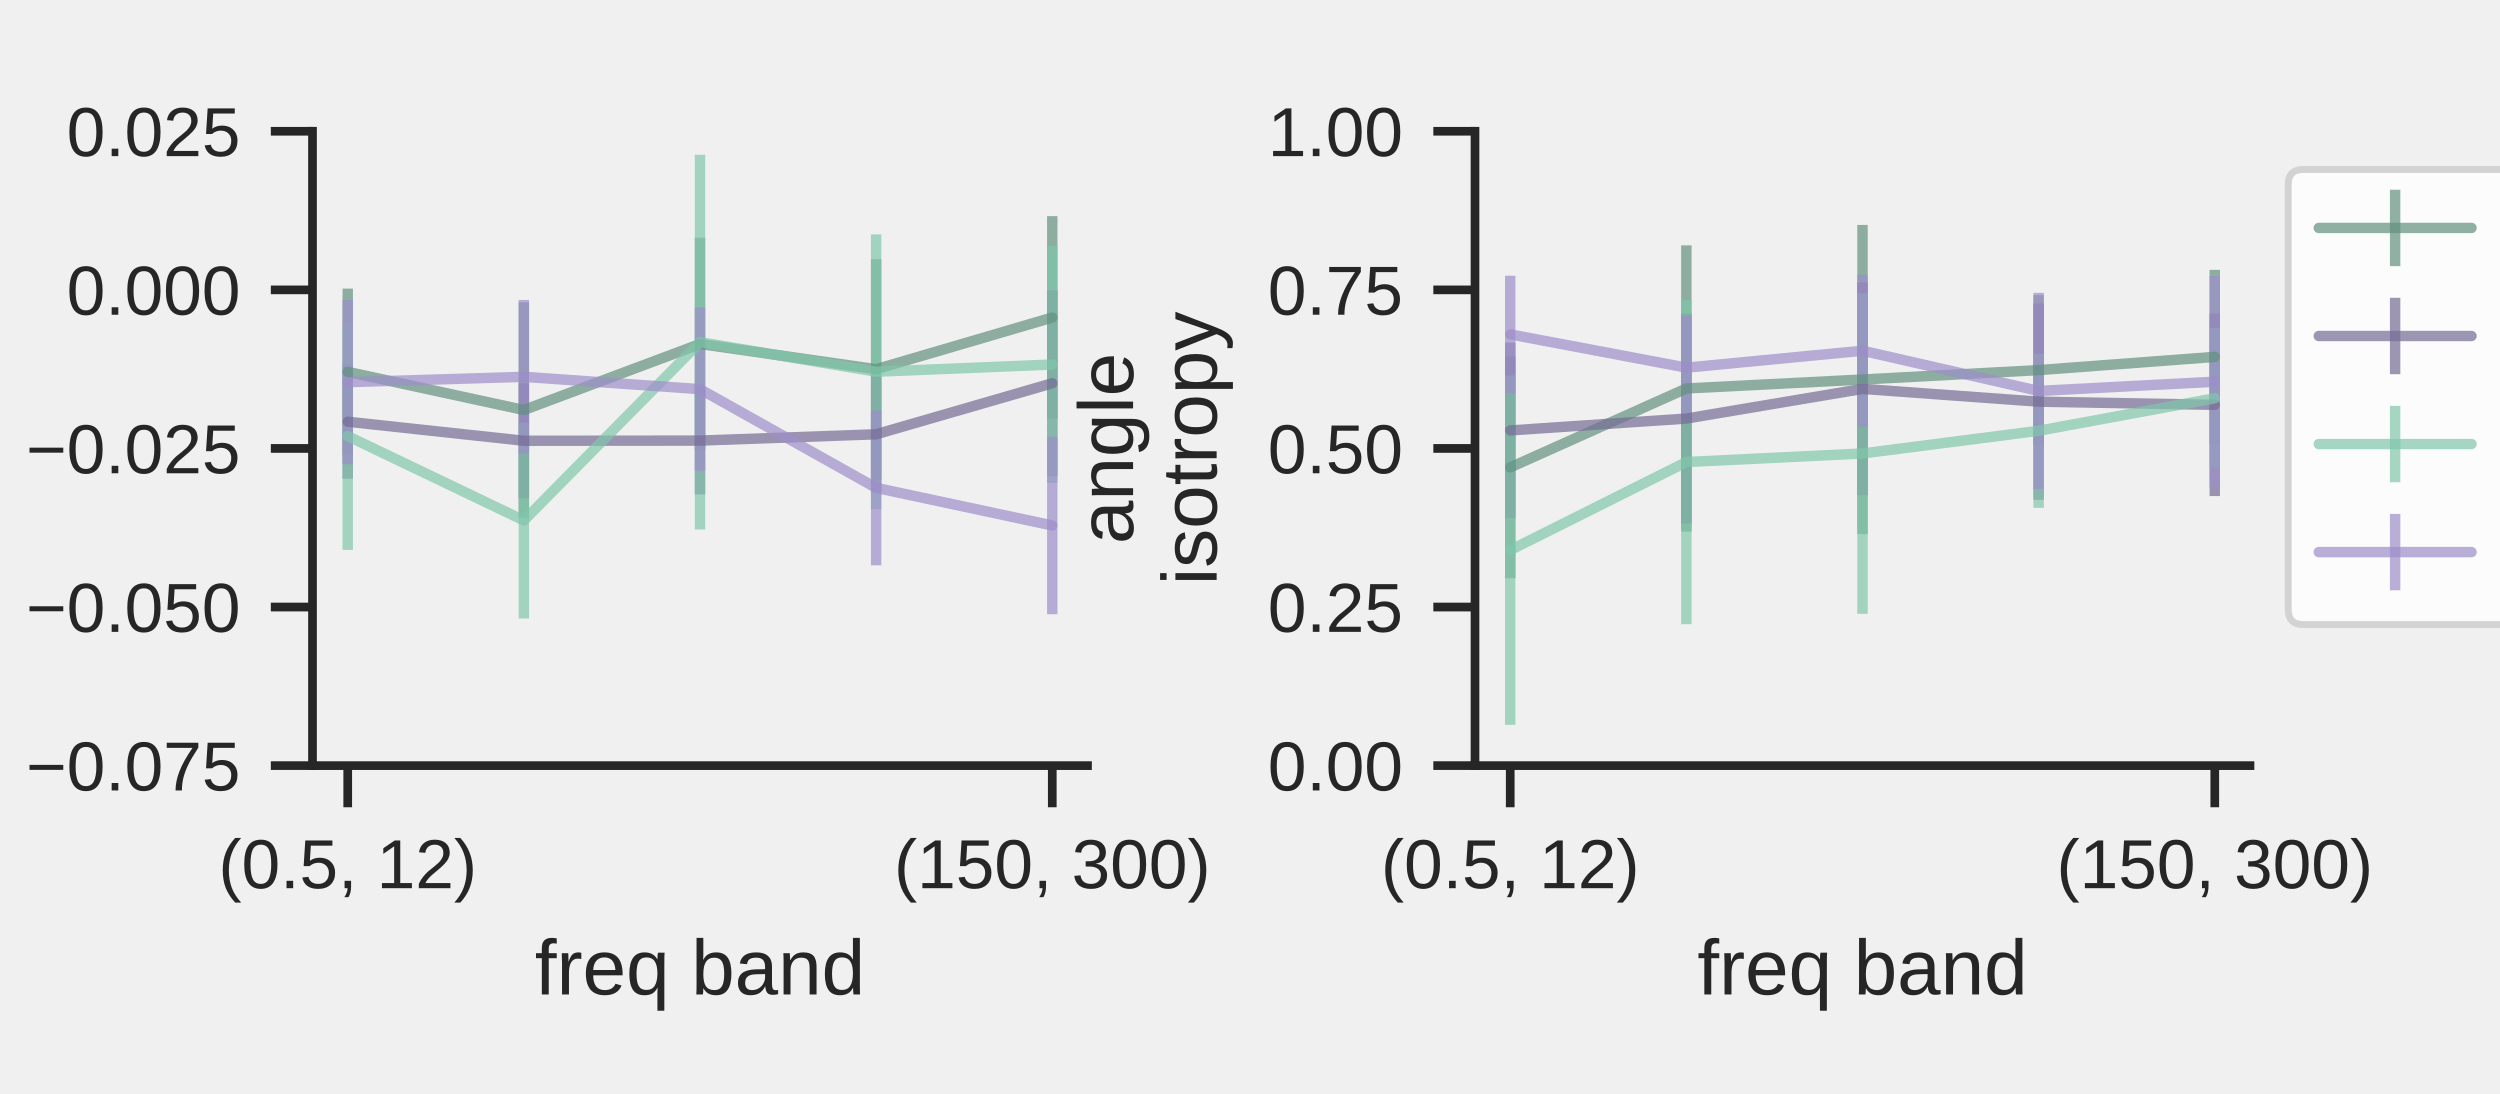
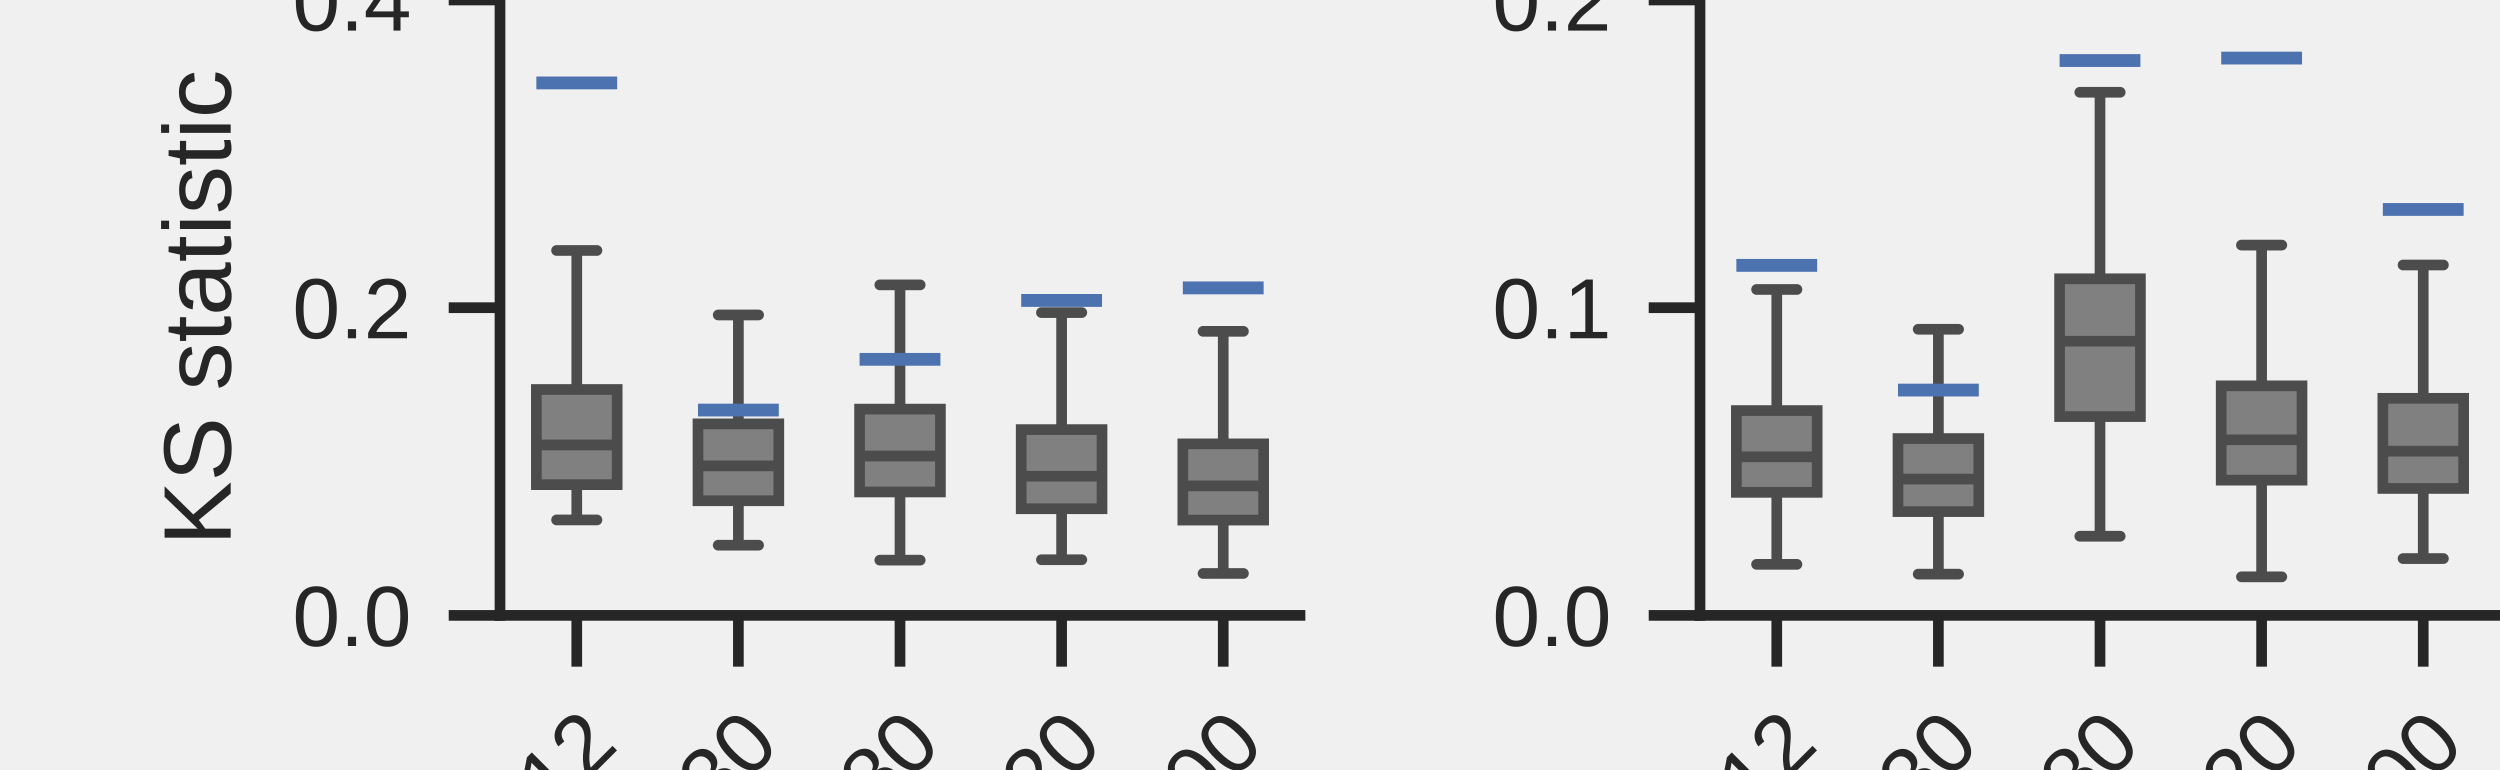
- <svg xmlns="http://www.w3.org/2000/svg" xmlns:xlink="http://www.w3.org/1999/xlink" width="288pt" height="126pt" viewBox="0 0 288 126" version="1.1">
+ <svg xmlns="http://www.w3.org/2000/svg" xmlns:xlink="http://www.w3.org/1999/xlink" width="234pt" height="72pt" viewBox="0 0 234 72" version="1.1">
  <defs>
    <style type="text/css">*{stroke-linejoin: round; stroke-linecap: butt}</style>
  </defs>
  <g id="figure_1">
    <g id="patch_1">
-       <path d="M 0 126  L 288 126  L 288 0  L 0 0  L 0 126  z " style="fill: none" />
+       <path d="M 0 72  L 234 72  L 234 0  L 0 0  L 0 72  z " style="fill: none" />
    </g>
    <g id="axes_1">
      <g id="patch_2">
-         <path d="M 36 88.2  L 125.28 88.2  L 125.28 15.12  L 36 15.12  L 36 88.2  z " style="fill: none" />
+         <path d="M 46.8 57.6  L 121.68 57.6  L 121.68 0  L 46.8 0  L 46.8 57.6  z " style="fill: none" />
      </g>
      <g id="matplotlib.axis_1">
        <g id="xtick_1">
          <g id="line2d_1">
            <defs>
-               <path id="m55b3907b7a" d="M 0 0  L 0 4.8  " style="stroke: #262626" />
+               <path id="m761226a8d1" d="M 0 0  L 0 4.8  " style="stroke: #262626" />
            </defs>
            <g>
-               <use xlink:href="#m55b3907b7a" x="40.058" y="88.2" style="fill: #262626; stroke: #262626" />
+               <use xlink:href="#m761226a8d1" x="53.985" y="57.6" style="fill: #262626; stroke: #262626" />
            </g>
          </g>
          <g id="text_1">
-             <text style="font-size: 8px; font-family: 'Arial'; text-anchor: middle; fill: #262626" x="40.058" y="102.324" transform="rotate(-0 40.05818 102.3238)">(0.5, 12)</text>
+             <text style="font-size: 8px; font-family: 'Arial'; text-anchor: end; fill: #262626" x="58.035" y="69.949" transform="rotate(-45 58.03453 69.94907)">0.5-12</text>
          </g>
        </g>
        <g id="xtick_2">
          <g id="line2d_2">
            <g>
-               <use xlink:href="#m55b3907b7a" x="121.222" y="88.2" style="fill: #262626; stroke: #262626" />
+               <use xlink:href="#m761226a8d1" x="69.113" y="57.6" style="fill: #262626; stroke: #262626" />
            </g>
          </g>
          <g id="text_2">
-             <text style="font-size: 8px; font-family: 'Arial'; text-anchor: middle; fill: #262626" x="121.222" y="102.324" transform="rotate(-0 121.2218 102.3238)">(150, 300)</text>
-           </g>
-         </g>
-         <g id="text_3">
-           <text style="font-size: 9px; font-family: 'Arial'; text-anchor: middle; fill: #262626" x="80.64" y="114.559" transform="rotate(-0 80.64 114.5592)">freq band</text>
+             <text style="font-size: 8px; font-family: 'Arial'; text-anchor: end; fill: #262626" x="73.162" y="69.949" transform="rotate(-45 73.1618 69.94907)">12-30</text>
+           </g>
+         </g>
+         <g id="xtick_3">
+           <g id="line2d_3">
+             <g>
+               <use xlink:href="#m761226a8d1" x="84.24" y="57.6" style="fill: #262626; stroke: #262626" />
+             </g>
+           </g>
+           <g id="text_3">
+             <text style="font-size: 8px; font-family: 'Arial'; text-anchor: end; fill: #262626" x="88.289" y="69.949" transform="rotate(-45 88.28907 69.94907)">30-80</text>
+           </g>
+         </g>
+         <g id="xtick_4">
+           <g id="line2d_4">
+             <g>
+               <use xlink:href="#m761226a8d1" x="99.367" y="57.6" style="fill: #262626; stroke: #262626" />
+             </g>
+           </g>
+           <g id="text_4">
+             <text style="font-size: 8px; font-family: 'Arial'; text-anchor: end; fill: #262626" x="103.416" y="69.949" transform="rotate(-45 103.4163 69.94907)">80-120</text>
+           </g>
+         </g>
+         <g id="xtick_5">
+           <g id="line2d_5">
+             <g>
+               <use xlink:href="#m761226a8d1" x="114.495" y="57.6" style="fill: #262626; stroke: #262626" />
+             </g>
+           </g>
+           <g id="text_5">
+             <text style="font-size: 8px; font-family: 'Arial'; text-anchor: end; fill: #262626" x="118.544" y="69.949" transform="rotate(-45 118.5436 69.94907)">120-200</text>
+           </g>
+         </g>
+         <g id="text_6">
+           <text style="font-size: 9px; font-family: 'Arial'; text-anchor: middle; fill: #262626" x="84.24" y="102.383" transform="rotate(-0 84.24 102.3831)">band (Hz)</text>
        </g>
      </g>
      <g id="matplotlib.axis_2">
        <g id="ytick_1">
-           <g id="line2d_3">
+           <g id="line2d_6">
            <defs>
-               <path id="m0896f0f5eb" d="M 0 0  L -4.8 0  " style="stroke: #262626" />
+               <path id="mc1c9901d7a" d="M 0 0  L -4.8 0  " style="stroke: #262626" />
            </defs>
            <g>
-               <use xlink:href="#m0896f0f5eb" x="36" y="88.2" style="fill: #262626; stroke: #262626" />
-             </g>
-           </g>
-           <g id="text_4">
-             <text style="font-size: 8px; font-family: 'Arial'; text-anchor: end; fill: #262626" x="27.7" y="91.063" transform="rotate(-0 27.7 91.06312)">−0.075</text>
+               <use xlink:href="#mc1c9901d7a" x="46.8" y="57.6" style="fill: #262626; stroke: #262626" />
+             </g>
+           </g>
+           <g id="text_7">
+             <text style="font-size: 8px; font-family: 'Arial'; text-anchor: end; fill: #262626" x="38.5" y="60.463" transform="rotate(-0 38.5 60.46312)">0.0</text>
          </g>
        </g>
        <g id="ytick_2">
-           <g id="line2d_4">
-             <g>
-               <use xlink:href="#m0896f0f5eb" x="36" y="69.93" style="fill: #262626; stroke: #262626" />
-             </g>
-           </g>
-           <g id="text_5">
-             <text style="font-size: 8px; font-family: 'Arial'; text-anchor: end; fill: #262626" x="27.7" y="72.793" transform="rotate(-0 27.7 72.79313)">−0.050</text>
+           <g id="line2d_7">
+             <g>
+               <use xlink:href="#mc1c9901d7a" x="46.8" y="28.8" style="fill: #262626; stroke: #262626" />
+             </g>
+           </g>
+           <g id="text_8">
+             <text style="font-size: 8px; font-family: 'Arial'; text-anchor: end; fill: #262626" x="38.5" y="31.663" transform="rotate(-0 38.5 31.66313)">0.2</text>
          </g>
        </g>
        <g id="ytick_3">
-           <g id="line2d_5">
-             <g>
-               <use xlink:href="#m0896f0f5eb" x="36" y="51.66" style="fill: #262626; stroke: #262626" />
-             </g>
-           </g>
-           <g id="text_6">
-             <text style="font-size: 8px; font-family: 'Arial'; text-anchor: end; fill: #262626" x="27.7" y="54.523" transform="rotate(-0 27.7 54.52313)">−0.025</text>
-           </g>
-         </g>
-         <g id="ytick_4">
-           <g id="line2d_6">
-             <g>
-               <use xlink:href="#m0896f0f5eb" x="36" y="33.39" style="fill: #262626; stroke: #262626" />
-             </g>
-           </g>
-           <g id="text_7">
-             <text style="font-size: 8px; font-family: 'Arial'; text-anchor: end; fill: #262626" x="27.7" y="36.253" transform="rotate(-0 27.7 36.25312)">0.000</text>
-           </g>
-         </g>
-         <g id="ytick_5">
-           <g id="line2d_7">
-             <g>
-               <use xlink:href="#m0896f0f5eb" x="36" y="15.12" style="fill: #262626; stroke: #262626" />
-             </g>
-           </g>
-           <g id="text_8">
-             <text style="font-size: 8px; font-family: 'Arial'; text-anchor: end; fill: #262626" x="27.7" y="17.983" transform="rotate(-0 27.7 17.98313)">0.025</text>
-           </g>
-         </g>
-         <g id="text_9">
-           <text style="font-size: 9px; font-family: 'Arial'; fill: #262626" transform="translate(-12.53503 68.41969) rotate(-90)">distance</text>
-           <text style="font-size: 9px; font-family: 'Arial'; fill: #262626" transform="translate(-2.884219 79.15922) rotate(-90)">isotropy (mm)</text>
-         </g>
+           <g id="line2d_8">
+             <g>
+               <use xlink:href="#mc1c9901d7a" x="46.8" y="0" style="fill: #262626; stroke: #262626" />
+             </g>
+           </g>
+           <g id="text_9">
+             <text style="font-size: 8px; font-family: 'Arial'; text-anchor: end; fill: #262626" x="38.5" y="2.863" transform="rotate(-0 38.5 2.863125)">0.4</text>
+           </g>
+         </g>
+         <g id="text_10">
+           <text style="font-size: 9px; font-family: 'Arial'; text-anchor: middle; fill: #262626" x="21.591" y="28.8" transform="rotate(-90 21.59125 28.8)">KS statistic</text>
+         </g>
+       </g>
+       <g id="patch_3">
+         <path d="M 50.204 45.364  L 57.767 45.364  L 57.767 36.456  L 50.204 36.456  L 50.204 45.364  z " clip-path="url(#pb9f0339d78)" style="fill: #808080; stroke: #4c4c4c; stroke-linejoin: miter" />
+       </g>
+       <g id="line2d_9">
+         <path d="M 53.985 45.364  L 53.985 48.665  " clip-path="url(#pb9f0339d78)" style="fill: none; stroke: #4c4c4c" />
+       </g>
+       <g id="line2d_10">
+         <path d="M 53.985 36.456  L 53.985 23.444  " clip-path="url(#pb9f0339d78)" style="fill: none; stroke: #4c4c4c" />
+       </g>
+       <g id="line2d_11">
+         <path d="M 52.095 48.665  L 55.876 48.665  " clip-path="url(#pb9f0339d78)" style="fill: none; stroke: #4c4c4c; stroke-linecap: round" />
+       </g>
+       <g id="line2d_12">
+         <path d="M 52.095 23.444  L 55.876 23.444  " clip-path="url(#pb9f0339d78)" style="fill: none; stroke: #4c4c4c; stroke-linecap: round" />
+       </g>
+       <g id="patch_4">
+         <path d="M 65.331 46.869  L 72.895 46.869  L 72.895 39.673  L 65.331 39.673  L 65.331 46.869  z " clip-path="url(#pb9f0339d78)" style="fill: #808080; stroke: #4c4c4c; stroke-linejoin: miter" />
+       </g>
+       <g id="line2d_13">
+         <path d="M 69.113 46.869  L 69.113 51.03  " clip-path="url(#pb9f0339d78)" style="fill: none; stroke: #4c4c4c" />
+       </g>
+       <g id="line2d_14">
+         <path d="M 69.113 39.673  L 69.113 29.48  " clip-path="url(#pb9f0339d78)" style="fill: none; stroke: #4c4c4c" />
+       </g>
+       <g id="line2d_15">
+         <path d="M 67.222 51.03  L 71.004 51.03  " clip-path="url(#pb9f0339d78)" style="fill: none; stroke: #4c4c4c; stroke-linecap: round" />
+       </g>
+       <g id="line2d_16">
+         <path d="M 67.222 29.48  L 71.004 29.48  " clip-path="url(#pb9f0339d78)" style="fill: none; stroke: #4c4c4c; stroke-linecap: round" />
+       </g>
+       <g id="patch_5">
+         <path d="M 80.458 46.048  L 88.022 46.048  L 88.022 38.293  L 80.458 38.293  L 80.458 46.048  z " clip-path="url(#pb9f0339d78)" style="fill: #808080; stroke: #4c4c4c; stroke-linejoin: miter" />
+       </g>
+       <g id="line2d_17">
+         <path d="M 84.24 46.048  L 84.24 52.43  " clip-path="url(#pb9f0339d78)" style="fill: none; stroke: #4c4c4c" />
+       </g>
+       <g id="line2d_18">
+         <path d="M 84.24 38.293  L 84.24 26.664  " clip-path="url(#pb9f0339d78)" style="fill: none; stroke: #4c4c4c" />
+       </g>
+       <g id="line2d_19">
+         <path d="M 82.349 52.43  L 86.131 52.43  " clip-path="url(#pb9f0339d78)" style="fill: none; stroke: #4c4c4c; stroke-linecap: round" />
+       </g>
+       <g id="line2d_20">
+         <path d="M 82.349 26.664  L 86.131 26.664  " clip-path="url(#pb9f0339d78)" style="fill: none; stroke: #4c4c4c; stroke-linecap: round" />
+       </g>
+       <g id="patch_6">
+         <path d="M 95.585 47.617  L 103.149 47.617  L 103.149 40.211  L 95.585 40.211  L 95.585 47.617  z " clip-path="url(#pb9f0339d78)" style="fill: #808080; stroke: #4c4c4c; stroke-linejoin: miter" />
+       </g>
+       <g id="line2d_21">
+         <path d="M 99.367 47.617  L 99.367 52.391  " clip-path="url(#pb9f0339d78)" style="fill: none; stroke: #4c4c4c" />
+       </g>
+       <g id="line2d_22">
+         <path d="M 99.367 40.211  L 99.367 29.258  " clip-path="url(#pb9f0339d78)" style="fill: none; stroke: #4c4c4c" />
+       </g>
+       <g id="line2d_23">
+         <path d="M 97.476 52.391  L 101.258 52.391  " clip-path="url(#pb9f0339d78)" style="fill: none; stroke: #4c4c4c; stroke-linecap: round" />
+       </g>
+       <g id="line2d_24">
+         <path d="M 97.476 29.258  L 101.258 29.258  " clip-path="url(#pb9f0339d78)" style="fill: none; stroke: #4c4c4c; stroke-linecap: round" />
+       </g>
+       <g id="patch_7">
+         <path d="M 110.713 48.681  L 118.276 48.681  L 118.276 41.546  L 110.713 41.546  L 110.713 48.681  z " clip-path="url(#pb9f0339d78)" style="fill: #808080; stroke: #4c4c4c; stroke-linejoin: miter" />
+       </g>
+       <g id="line2d_25">
+         <path d="M 114.495 48.681  L 114.495 53.676  " clip-path="url(#pb9f0339d78)" style="fill: none; stroke: #4c4c4c" />
+       </g>
+       <g id="line2d_26">
+         <path d="M 114.495 41.546  L 114.495 31.012  " clip-path="url(#pb9f0339d78)" style="fill: none; stroke: #4c4c4c" />
+       </g>
+       <g id="line2d_27">
+         <path d="M 112.604 53.676  L 116.385 53.676  " clip-path="url(#pb9f0339d78)" style="fill: none; stroke: #4c4c4c; stroke-linecap: round" />
+       </g>
+       <g id="line2d_28">
+         <path d="M 112.604 31.012  L 116.385 31.012  " clip-path="url(#pb9f0339d78)" style="fill: none; stroke: #4c4c4c; stroke-linecap: round" />
      </g>
      <g id="LineCollection_1">
-         <path d="M 40.058 52.425  L 40.058 33.25  " clip-path="url(#p3acfe23515)" style="fill: none; stroke: #61917e; stroke-opacity: 0.7; stroke-width: 1.2" />
-         <path d="M 60.349 59.641  L 60.349 34.826  " clip-path="url(#p3acfe23515)" style="fill: none; stroke: #61917e; stroke-opacity: 0.7; stroke-width: 1.2" />
-         <path d="M 80.64 51.864  L 80.64 27.39  " clip-path="url(#p3acfe23515)" style="fill: none; stroke: #61917e; stroke-opacity: 0.7; stroke-width: 1.2" />
-         <path d="M 100.931 55.218  L 100.931 29.849  " clip-path="url(#p3acfe23515)" style="fill: none; stroke: #61917e; stroke-opacity: 0.7; stroke-width: 1.2" />
-         <path d="M 121.222 48.263  L 121.222 24.895  " clip-path="url(#p3acfe23515)" style="fill: none; stroke: #61917e; stroke-opacity: 0.7; stroke-width: 1.2" />
-       </g>
-       <g id="LineCollection_2">
-         <path d="M 40.058 55.147  L 40.058 42.016  " clip-path="url(#p3acfe23515)" style="fill: none; stroke: #756b94; stroke-opacity: 0.7; stroke-width: 1.2" />
-         <path d="M 60.349 57.404  L 60.349 44.15  " clip-path="url(#p3acfe23515)" style="fill: none; stroke: #756b94; stroke-opacity: 0.7; stroke-width: 1.2" />
-         <path d="M 80.64 56.966  L 80.64 44.545  " clip-path="url(#p3acfe23515)" style="fill: none; stroke: #756b94; stroke-opacity: 0.7; stroke-width: 1.2" />
-         <path d="M 100.931 56.696  L 100.931 43.361  " clip-path="url(#p3acfe23515)" style="fill: none; stroke: #756b94; stroke-opacity: 0.7; stroke-width: 1.2" />
-         <path d="M 121.222 54.865  L 121.222 33.439  " clip-path="url(#p3acfe23515)" style="fill: none; stroke: #756b94; stroke-opacity: 0.7; stroke-width: 1.2" />
-       </g>
-       <g id="LineCollection_3">
-         <path d="M 40.058 63.345  L 40.058 37.135  " clip-path="url(#p3acfe23515)" style="fill: none; stroke: #7fc6aa; stroke-opacity: 0.7; stroke-width: 1.2" />
-         <path d="M 60.349 71.246  L 60.349 48.671  " clip-path="url(#p3acfe23515)" style="fill: none; stroke: #7fc6aa; stroke-opacity: 0.7; stroke-width: 1.2" />
-         <path d="M 80.64 60.991  L 80.64 17.836  " clip-path="url(#p3acfe23515)" style="fill: none; stroke: #7fc6aa; stroke-opacity: 0.7; stroke-width: 1.2" />
-         <path d="M 100.931 58.637  L 100.931 27.004  " clip-path="url(#p3acfe23515)" style="fill: none; stroke: #7fc6aa; stroke-opacity: 0.7; stroke-width: 1.2" />
-         <path d="M 121.222 55.644  L 121.222 28.341  " clip-path="url(#p3acfe23515)" style="fill: none; stroke: #7fc6aa; stroke-opacity: 0.7; stroke-width: 1.2" />
-       </g>
-       <g id="LineCollection_4">
-         <path d="M 40.058 53.477  L 40.058 34.579  " clip-path="url(#p3acfe23515)" style="fill: none; stroke: #9d8ec9; stroke-opacity: 0.7; stroke-width: 1.2" />
-         <path d="M 60.349 52.268  L 60.349 34.551  " clip-path="url(#p3acfe23515)" style="fill: none; stroke: #9d8ec9; stroke-opacity: 0.7; stroke-width: 1.2" />
-         <path d="M 80.64 54.229  L 80.64 35.431  " clip-path="url(#p3acfe23515)" style="fill: none; stroke: #9d8ec9; stroke-opacity: 0.7; stroke-width: 1.2" />
-         <path d="M 100.931 65.124  L 100.931 47.28  " clip-path="url(#p3acfe23515)" style="fill: none; stroke: #9d8ec9; stroke-opacity: 0.7; stroke-width: 1.2" />
-         <path d="M 121.222 70.754  L 121.222 50.316  " clip-path="url(#p3acfe23515)" style="fill: none; stroke: #9d8ec9; stroke-opacity: 0.7; stroke-width: 1.2" />
-       </g>
-       <g id="line2d_8">
-         <path d="M 40.058 42.837  L 60.349 47.233  L 80.64 39.627  L 100.931 42.533  L 121.222 36.579  " clip-path="url(#p3acfe23515)" style="fill: none; stroke: #61917e; stroke-opacity: 0.7; stroke-width: 1.2; stroke-linecap: round" />
-       </g>
-       <g id="line2d_9">
-         <path d="M 40.058 48.581  L 60.349 50.777  L 80.64 50.756  L 100.931 50.029  L 121.222 44.152  " clip-path="url(#p3acfe23515)" style="fill: none; stroke: #756b94; stroke-opacity: 0.7; stroke-width: 1.2; stroke-linecap: round" />
-       </g>
-       <g id="line2d_10">
-         <path d="M 40.058 50.24  L 60.349 59.958  L 80.64 39.414  L 100.931 42.821  L 121.222 41.992  " clip-path="url(#p3acfe23515)" style="fill: none; stroke: #7fc6aa; stroke-opacity: 0.7; stroke-width: 1.2; stroke-linecap: round" />
-       </g>
-       <g id="line2d_11">
-         <path d="M 40.058 44.028  L 60.349 43.41  L 80.64 44.83  L 100.931 56.202  L 121.222 60.535  " clip-path="url(#p3acfe23515)" style="fill: none; stroke: #9d8ec9; stroke-opacity: 0.7; stroke-width: 1.2; stroke-linecap: round" />
-       </g>
-       <g id="patch_3">
-         <path d="M 36 88.2  L 36 15.12  " style="fill: none; stroke: #262626; stroke-linejoin: miter; stroke-linecap: square" />
-       </g>
-       <g id="patch_4">
-         <path d="M 36 88.2  L 125.28 88.2  " style="fill: none; stroke: #262626; stroke-linejoin: miter; stroke-linecap: square" />
+         <path d="M 50.204 7.762  L 57.767 7.762  " clip-path="url(#pb9f0339d78)" style="fill: none; stroke: #4c72b0; stroke-width: 1.2" />
+         <path d="M 65.331 38.382  L 72.895 38.382  " clip-path="url(#pb9f0339d78)" style="fill: none; stroke: #4c72b0; stroke-width: 1.2" />
+         <path d="M 80.458 33.635  L 88.022 33.635  " clip-path="url(#pb9f0339d78)" style="fill: none; stroke: #4c72b0; stroke-width: 1.2" />
+         <path d="M 95.585 28.12  L 103.149 28.12  " clip-path="url(#pb9f0339d78)" style="fill: none; stroke: #4c72b0; stroke-width: 1.2" />
+         <path d="M 110.713 26.947  L 118.276 26.947  " clip-path="url(#pb9f0339d78)" style="fill: none; stroke: #4c72b0; stroke-width: 1.2" />
+       </g>
+       <g id="line2d_29">
+         <path d="M 50.204 41.648  L 57.767 41.648  " clip-path="url(#pb9f0339d78)" style="fill: none; stroke: #4c4c4c" />
+       </g>
+       <g id="line2d_30">
+         <path d="M 65.331 43.607  L 72.895 43.607  " clip-path="url(#pb9f0339d78)" style="fill: none; stroke: #4c4c4c" />
+       </g>
+       <g id="line2d_31">
+         <path d="M 80.458 42.684  L 88.022 42.684  " clip-path="url(#pb9f0339d78)" style="fill: none; stroke: #4c4c4c" />
+       </g>
+       <g id="line2d_32">
+         <path d="M 95.585 44.572  L 103.149 44.572  " clip-path="url(#pb9f0339d78)" style="fill: none; stroke: #4c4c4c" />
+       </g>
+       <g id="line2d_33">
+         <path d="M 110.713 45.481  L 118.276 45.481  " clip-path="url(#pb9f0339d78)" style="fill: none; stroke: #4c4c4c" />
+       </g>
+       <g id="patch_8">
+         <path d="M 46.8 57.6  L 46.8 0  " style="fill: none; stroke: #262626; stroke-linejoin: miter; stroke-linecap: square" />
+       </g>
+       <g id="patch_9">
+         <path d="M 46.8 57.6  L 121.68 57.6  " style="fill: none; stroke: #262626; stroke-linejoin: miter; stroke-linecap: square" />
      </g>
    </g>
    <g id="axes_2">
-       <g id="patch_5">
-         <path d="M 169.92 88.2  L 259.2 88.2  L 259.2 15.12  L 169.92 15.12  L 169.92 88.2  z " style="fill: none" />
+       <g id="patch_10">
+         <path d="M 159.12 57.6  L 234 57.6  L 234 0  L 159.12 0  L 159.12 57.6  z " style="fill: none" />
      </g>
      <g id="matplotlib.axis_3">
-         <g id="xtick_3">
-           <g id="line2d_12">
-             <g>
-               <use xlink:href="#m55b3907b7a" x="173.978" y="88.2" style="fill: #262626; stroke: #262626" />
-             </g>
-           </g>
-           <g id="text_10">
-             <text style="font-size: 8px; font-family: 'Arial'; text-anchor: middle; fill: #262626" x="173.978" y="102.324" transform="rotate(-0 173.9782 102.3238)">(0.5, 12)</text>
-           </g>
-         </g>
-         <g id="xtick_4">
-           <g id="line2d_13">
-             <g>
-               <use xlink:href="#m55b3907b7a" x="255.142" y="88.2" style="fill: #262626; stroke: #262626" />
+         <g id="xtick_6">
+           <g id="line2d_34">
+             <g>
+               <use xlink:href="#m761226a8d1" x="166.305" y="57.6" style="fill: #262626; stroke: #262626" />
            </g>
          </g>
          <g id="text_11">
-             <text style="font-size: 8px; font-family: 'Arial'; text-anchor: middle; fill: #262626" x="255.142" y="102.324" transform="rotate(-0 255.1418 102.3238)">(150, 300)</text>
-           </g>
-         </g>
-         <g id="text_12">
-           <text style="font-size: 9px; font-family: 'Arial'; text-anchor: middle; fill: #262626" x="214.56" y="114.559" transform="rotate(-0 214.56 114.5592)">freq band</text>
+             <text style="font-size: 8px; font-family: 'Arial'; text-anchor: end; fill: #262626" x="170.355" y="69.949" transform="rotate(-45 170.3545 69.94907)">0.5-12</text>
+           </g>
+         </g>
+         <g id="xtick_7">
+           <g id="line2d_35">
+             <g>
+               <use xlink:href="#m761226a8d1" x="181.433" y="57.6" style="fill: #262626; stroke: #262626" />
+             </g>
+           </g>
+           <g id="text_12">
+             <text style="font-size: 8px; font-family: 'Arial'; text-anchor: end; fill: #262626" x="185.482" y="69.949" transform="rotate(-45 185.4818 69.94907)">12-30</text>
+           </g>
+         </g>
+         <g id="xtick_8">
+           <g id="line2d_36">
+             <g>
+               <use xlink:href="#m761226a8d1" x="196.56" y="57.6" style="fill: #262626; stroke: #262626" />
+             </g>
+           </g>
+           <g id="text_13">
+             <text style="font-size: 8px; font-family: 'Arial'; text-anchor: end; fill: #262626" x="200.609" y="69.949" transform="rotate(-45 200.6091 69.94907)">30-80</text>
+           </g>
+         </g>
+         <g id="xtick_9">
+           <g id="line2d_37">
+             <g>
+               <use xlink:href="#m761226a8d1" x="211.687" y="57.6" style="fill: #262626; stroke: #262626" />
+             </g>
+           </g>
+           <g id="text_14">
+             <text style="font-size: 8px; font-family: 'Arial'; text-anchor: end; fill: #262626" x="215.736" y="69.949" transform="rotate(-45 215.7363 69.94907)">80-120</text>
+           </g>
+         </g>
+         <g id="xtick_10">
+           <g id="line2d_38">
+             <g>
+               <use xlink:href="#m761226a8d1" x="226.815" y="57.6" style="fill: #262626; stroke: #262626" />
+             </g>
+           </g>
+           <g id="text_15">
+             <text style="font-size: 8px; font-family: 'Arial'; text-anchor: end; fill: #262626" x="230.864" y="69.949" transform="rotate(-45 230.8636 69.94907)">120-200</text>
+           </g>
+         </g>
+         <g id="text_16">
+           <text style="font-size: 9px; font-family: 'Arial'; text-anchor: middle; fill: #262626" x="196.56" y="102.383" transform="rotate(-0 196.56 102.3831)">band (Hz)</text>
        </g>
      </g>
      <g id="matplotlib.axis_4">
+         <g id="ytick_4">
+           <g id="line2d_39">
+             <g>
+               <use xlink:href="#mc1c9901d7a" x="159.12" y="57.6" style="fill: #262626; stroke: #262626" />
+             </g>
+           </g>
+           <g id="text_17">
+             <text style="font-size: 8px; font-family: 'Arial'; text-anchor: end; fill: #262626" x="150.82" y="60.463" transform="rotate(-0 150.82 60.46312)">0.0</text>
+           </g>
+         </g>
+         <g id="ytick_5">
+           <g id="line2d_40">
+             <g>
+               <use xlink:href="#mc1c9901d7a" x="159.12" y="28.8" style="fill: #262626; stroke: #262626" />
+             </g>
+           </g>
+           <g id="text_18">
+             <text style="font-size: 8px; font-family: 'Arial'; text-anchor: end; fill: #262626" x="150.82" y="31.663" transform="rotate(-0 150.82 31.66313)">0.1</text>
+           </g>
+         </g>
        <g id="ytick_6">
-           <g id="line2d_14">
-             <g>
-               <use xlink:href="#m0896f0f5eb" x="169.92" y="88.2" style="fill: #262626; stroke: #262626" />
-             </g>
-           </g>
-           <g id="text_13">
-             <text style="font-size: 8px; font-family: 'Arial'; text-anchor: end; fill: #262626" x="161.62" y="91.063" transform="rotate(-0 161.62 91.06312)">0.00</text>
-           </g>
-         </g>
-         <g id="ytick_7">
-           <g id="line2d_15">
-             <g>
-               <use xlink:href="#m0896f0f5eb" x="169.92" y="69.93" style="fill: #262626; stroke: #262626" />
-             </g>
-           </g>
-           <g id="text_14">
-             <text style="font-size: 8px; font-family: 'Arial'; text-anchor: end; fill: #262626" x="161.62" y="72.793" transform="rotate(-0 161.62 72.79313)">0.25</text>
-           </g>
-         </g>
-         <g id="ytick_8">
-           <g id="line2d_16">
-             <g>
-               <use xlink:href="#m0896f0f5eb" x="169.92" y="51.66" style="fill: #262626; stroke: #262626" />
-             </g>
-           </g>
-           <g id="text_15">
-             <text style="font-size: 8px; font-family: 'Arial'; text-anchor: end; fill: #262626" x="161.62" y="54.523" transform="rotate(-0 161.62 54.52313)">0.50</text>
-           </g>
-         </g>
-         <g id="ytick_9">
-           <g id="line2d_17">
-             <g>
-               <use xlink:href="#m0896f0f5eb" x="169.92" y="33.39" style="fill: #262626; stroke: #262626" />
-             </g>
-           </g>
-           <g id="text_16">
-             <text style="font-size: 8px; font-family: 'Arial'; text-anchor: end; fill: #262626" x="161.62" y="36.253" transform="rotate(-0 161.62 36.25312)">0.75</text>
-           </g>
-         </g>
-         <g id="ytick_10">
-           <g id="line2d_18">
-             <g>
-               <use xlink:href="#m0896f0f5eb" x="169.92" y="15.12" style="fill: #262626; stroke: #262626" />
-             </g>
-           </g>
-           <g id="text_17">
-             <text style="font-size: 8px; font-family: 'Arial'; text-anchor: end; fill: #262626" x="161.62" y="17.983" transform="rotate(-0 161.62 17.98313)">1.00</text>
-           </g>
-         </g>
-         <g id="text_18">
-           <text style="font-size: 9px; font-family: 'Arial'; fill: #262626" transform="translate(130.5324 62.66953) rotate(-90)">angle</text>
-           <text style="font-size: 9px; font-family: 'Arial'; fill: #262626" transform="translate(140.157 67.41563) rotate(-90)">isotropy</text>
-         </g>
-       </g>
-       <g id="LineCollection_5">
-         <path d="M 173.978 66.611  L 173.978 41.08  " clip-path="url(#p577e5032db)" style="fill: none; stroke: #61917e; stroke-opacity: 0.7; stroke-width: 1.2" />
-         <path d="M 194.269 61.232  L 194.269 28.266  " clip-path="url(#p577e5032db)" style="fill: none; stroke: #61917e; stroke-opacity: 0.7; stroke-width: 1.2" />
-         <path d="M 214.56 61.525  L 214.56 25.913  " clip-path="url(#p577e5032db)" style="fill: none; stroke: #61917e; stroke-opacity: 0.7; stroke-width: 1.2" />
-         <path d="M 234.851 51.267  L 234.851 34.004  " clip-path="url(#p577e5032db)" style="fill: none; stroke: #61917e; stroke-opacity: 0.7; stroke-width: 1.2" />
-         <path d="M 255.142 51.137  L 255.142 31.091  " clip-path="url(#p577e5032db)" style="fill: none; stroke: #61917e; stroke-opacity: 0.7; stroke-width: 1.2" />
-       </g>
-       <g id="LineCollection_6">
-         <path d="M 173.978 59.707  L 173.978 39.465  " clip-path="url(#p577e5032db)" style="fill: none; stroke: #756b94; stroke-opacity: 0.7; stroke-width: 1.2" />
-         <path d="M 194.269 60.314  L 194.269 36.119  " clip-path="url(#p577e5032db)" style="fill: none; stroke: #756b94; stroke-opacity: 0.7; stroke-width: 1.2" />
-         <path d="M 214.56 57.063  L 214.56 32.539  " clip-path="url(#p577e5032db)" style="fill: none; stroke: #756b94; stroke-opacity: 0.7; stroke-width: 1.2" />
-         <path d="M 234.851 57.58  L 234.851 34.964  " clip-path="url(#p577e5032db)" style="fill: none; stroke: #756b94; stroke-opacity: 0.7; stroke-width: 1.2" />
-         <path d="M 255.142 57.149  L 255.142 36.128  " clip-path="url(#p577e5032db)" style="fill: none; stroke: #756b94; stroke-opacity: 0.7; stroke-width: 1.2" />
-       </g>
-       <g id="LineCollection_7">
-         <path d="M 173.978 83.499  L 173.978 43.244  " clip-path="url(#p577e5032db)" style="fill: none; stroke: #7fc6aa; stroke-opacity: 0.7; stroke-width: 1.2" />
-         <path d="M 194.269 71.908  L 194.269 34.542  " clip-path="url(#p577e5032db)" style="fill: none; stroke: #7fc6aa; stroke-opacity: 0.7; stroke-width: 1.2" />
-         <path d="M 214.56 70.707  L 214.56 33.776  " clip-path="url(#p577e5032db)" style="fill: none; stroke: #7fc6aa; stroke-opacity: 0.7; stroke-width: 1.2" />
-         <path d="M 234.851 58.495  L 234.851 40.752  " clip-path="url(#p577e5032db)" style="fill: none; stroke: #7fc6aa; stroke-opacity: 0.7; stroke-width: 1.2" />
-         <path d="M 255.142 53.993  L 255.142 37.758  " clip-path="url(#p577e5032db)" style="fill: none; stroke: #7fc6aa; stroke-opacity: 0.7; stroke-width: 1.2" />
-       </g>
-       <g id="LineCollection_8">
-         <path d="M 173.978 45.276  L 173.978 31.761  " clip-path="url(#p577e5032db)" style="fill: none; stroke: #9d8ec9; stroke-opacity: 0.7; stroke-width: 1.2" />
-         <path d="M 194.269 48.31  L 194.269 36.397  " clip-path="url(#p577e5032db)" style="fill: none; stroke: #9d8ec9; stroke-opacity: 0.7; stroke-width: 1.2" />
-         <path d="M 214.56 49.146  L 214.56 31.659  " clip-path="url(#p577e5032db)" style="fill: none; stroke: #9d8ec9; stroke-opacity: 0.7; stroke-width: 1.2" />
-         <path d="M 234.851 56.343  L 234.851 33.732  " clip-path="url(#p577e5032db)" style="fill: none; stroke: #9d8ec9; stroke-opacity: 0.7; stroke-width: 1.2" />
-         <path d="M 255.142 56.155  L 255.142 31.792  " clip-path="url(#p577e5032db)" style="fill: none; stroke: #9d8ec9; stroke-opacity: 0.7; stroke-width: 1.2" />
-       </g>
-       <g id="line2d_19">
-         <path d="M 173.978 53.846  L 194.269 44.749  L 214.56 43.719  L 234.851 42.636  L 255.142 41.114  " clip-path="url(#p577e5032db)" style="fill: none; stroke: #61917e; stroke-opacity: 0.7; stroke-width: 1.2; stroke-linecap: round" />
-       </g>
-       <g id="line2d_20">
-         <path d="M 173.978 49.586  L 194.269 48.217  L 214.56 44.801  L 234.851 46.272  L 255.142 46.638  " clip-path="url(#p577e5032db)" style="fill: none; stroke: #756b94; stroke-opacity: 0.7; stroke-width: 1.2; stroke-linecap: round" />
-       </g>
-       <g id="line2d_21">
-         <path d="M 173.978 63.372  L 194.269 53.225  L 214.56 52.241  L 234.851 49.623  L 255.142 45.876  " clip-path="url(#p577e5032db)" style="fill: none; stroke: #7fc6aa; stroke-opacity: 0.7; stroke-width: 1.2; stroke-linecap: round" />
-       </g>
-       <g id="line2d_22">
-         <path d="M 173.978 38.518  L 194.269 42.354  L 214.56 40.402  L 234.851 45.037  L 255.142 43.974  " clip-path="url(#p577e5032db)" style="fill: none; stroke: #9d8ec9; stroke-opacity: 0.7; stroke-width: 1.2; stroke-linecap: round" />
-       </g>
-       <g id="patch_6">
-         <path d="M 169.92 88.2  L 169.92 15.12  " style="fill: none; stroke: #262626; stroke-linejoin: miter; stroke-linecap: square" />
-       </g>
-       <g id="patch_7">
-         <path d="M 169.92 88.2  L 259.2 88.2  " style="fill: none; stroke: #262626; stroke-linejoin: miter; stroke-linecap: square" />
-       </g>
-       <g id="legend_1">
-         <g id="patch_8">
-           <path d="M 265.36 71.951  L 327.752 71.951  Q 329.512 71.951 329.512 70.192  L 329.512 21.28  Q 329.512 19.52 327.752 19.52  L 265.36 19.52  Q 263.6 19.52 263.6 21.28  L 263.6 70.192  Q 263.6 71.951 265.36 71.951  z " style="fill: #ffffff; opacity: 0.8; stroke: #cccccc; stroke-width: 0.8; stroke-linejoin: miter" />
-         </g>
-         <g id="LineCollection_9">
-           <path d="M 275.92 30.659  L 275.92 21.859  " style="fill: none; stroke: #61917e; stroke-opacity: 0.7; stroke-width: 1.2" />
-         </g>
-         <g id="line2d_23">
-           <path d="M 267.12 26.259  L 284.72 26.259  " style="fill: none; stroke: #61917e; stroke-opacity: 0.7; stroke-width: 1.2; stroke-linecap: round" />
-         </g>
-         <g id="line2d_24" />
-         <g id="text_19">
-           <text style="font-size: 8.8px; font-family: 'Arial'; text-anchor: start; fill: #262626" x="291.76" y="29.339" transform="rotate(-0 291.76 29.33888)">SLIC M1</text>
-         </g>
-         <g id="LineCollection_10">
-           <path d="M 275.92 43.107  L 275.92 34.307  " style="fill: none; stroke: #756b94; stroke-opacity: 0.7; stroke-width: 1.2" />
-         </g>
-         <g id="line2d_25">
-           <path d="M 267.12 38.707  L 284.72 38.707  " style="fill: none; stroke: #756b94; stroke-opacity: 0.7; stroke-width: 1.2; stroke-linecap: round" />
-         </g>
-         <g id="line2d_26" />
-         <g id="text_20">
-           <text style="font-size: 8.8px; font-family: 'Arial'; text-anchor: start; fill: #262626" x="291.76" y="41.787" transform="rotate(-0 291.76 41.78675)">GP M1</text>
-         </g>
-         <g id="LineCollection_11">
-           <path d="M 275.92 55.555  L 275.92 46.755  " style="fill: none; stroke: #7fc6aa; stroke-opacity: 0.7; stroke-width: 1.2" />
-         </g>
-         <g id="line2d_27">
-           <path d="M 267.12 51.155  L 284.72 51.155  " style="fill: none; stroke: #7fc6aa; stroke-opacity: 0.7; stroke-width: 1.2; stroke-linecap: round" />
-         </g>
-         <g id="line2d_28" />
-         <g id="text_21">
-           <text style="font-size: 8.8px; font-family: 'Arial'; text-anchor: start; fill: #262626" x="291.76" y="54.235" transform="rotate(-0 291.76 54.23463)">SLIC M2</text>
-         </g>
-         <g id="LineCollection_12">
-           <path d="M 275.92 68.002  L 275.92 59.203  " style="fill: none; stroke: #9d8ec9; stroke-opacity: 0.7; stroke-width: 1.2" />
-         </g>
-         <g id="line2d_29">
-           <path d="M 267.12 63.602  L 284.72 63.602  " style="fill: none; stroke: #9d8ec9; stroke-opacity: 0.7; stroke-width: 1.2; stroke-linecap: round" />
-         </g>
-         <g id="line2d_30" />
-         <g id="text_22">
-           <text style="font-size: 8.8px; font-family: 'Arial'; text-anchor: start; fill: #262626" x="291.76" y="66.683" transform="rotate(-0 291.76 66.6825)">GP M2</text>
-         </g>
+           <g id="line2d_41">
+             <g>
+               <use xlink:href="#mc1c9901d7a" x="159.12" y="0" style="fill: #262626; stroke: #262626" />
+             </g>
+           </g>
+           <g id="text_19">
+             <text style="font-size: 8px; font-family: 'Arial'; text-anchor: end; fill: #262626" x="150.82" y="2.863" transform="rotate(-0 150.82 2.863125)">0.2</text>
+           </g>
+         </g>
+       </g>
+       <g id="patch_11">
+         <path d="M 162.524 46.083  L 170.087 46.083  L 170.087 38.43  L 162.524 38.43  L 162.524 46.083  z " clip-path="url(#pd829c67564)" style="fill: #808080; stroke: #4c4c4c; stroke-linejoin: miter" />
+       </g>
+       <g id="line2d_42">
+         <path d="M 166.305 46.083  L 166.305 52.823  " clip-path="url(#pd829c67564)" style="fill: none; stroke: #4c4c4c" />
+       </g>
+       <g id="line2d_43">
+         <path d="M 166.305 38.43  L 166.305 27.095  " clip-path="url(#pd829c67564)" style="fill: none; stroke: #4c4c4c" />
+       </g>
+       <g id="line2d_44">
+         <path d="M 164.415 52.823  L 168.196 52.823  " clip-path="url(#pd829c67564)" style="fill: none; stroke: #4c4c4c; stroke-linecap: round" />
+       </g>
+       <g id="line2d_45">
+         <path d="M 164.415 27.095  L 168.196 27.095  " clip-path="url(#pd829c67564)" style="fill: none; stroke: #4c4c4c; stroke-linecap: round" />
+       </g>
+       <g id="patch_12">
+         <path d="M 177.651 47.885  L 185.215 47.885  L 185.215 41.048  L 177.651 41.048  L 177.651 47.885  z " clip-path="url(#pd829c67564)" style="fill: #808080; stroke: #4c4c4c; stroke-linejoin: miter" />
+       </g>
+       <g id="line2d_46">
+         <path d="M 181.433 47.885  L 181.433 53.737  " clip-path="url(#pd829c67564)" style="fill: none; stroke: #4c4c4c" />
+       </g>
+       <g id="line2d_47">
+         <path d="M 181.433 41.048  L 181.433 30.82  " clip-path="url(#pd829c67564)" style="fill: none; stroke: #4c4c4c" />
+       </g>
+       <g id="line2d_48">
+         <path d="M 179.542 53.737  L 183.324 53.737  " clip-path="url(#pd829c67564)" style="fill: none; stroke: #4c4c4c; stroke-linecap: round" />
+       </g>
+       <g id="line2d_49">
+         <path d="M 179.542 30.82  L 183.324 30.82  " clip-path="url(#pd829c67564)" style="fill: none; stroke: #4c4c4c; stroke-linecap: round" />
+       </g>
+       <g id="patch_13">
+         <path d="M 192.778 38.992  L 200.342 38.992  L 200.342 26.095  L 192.778 26.095  L 192.778 38.992  z " clip-path="url(#pd829c67564)" style="fill: #808080; stroke: #4c4c4c; stroke-linejoin: miter" />
+       </g>
+       <g id="line2d_50">
+         <path d="M 196.56 38.992  L 196.56 50.191  " clip-path="url(#pd829c67564)" style="fill: none; stroke: #4c4c4c" />
+       </g>
+       <g id="line2d_51">
+         <path d="M 196.56 26.095  L 196.56 8.637  " clip-path="url(#pd829c67564)" style="fill: none; stroke: #4c4c4c" />
+       </g>
+       <g id="line2d_52">
+         <path d="M 194.669 50.191  L 198.451 50.191  " clip-path="url(#pd829c67564)" style="fill: none; stroke: #4c4c4c; stroke-linecap: round" />
+       </g>
+       <g id="line2d_53">
+         <path d="M 194.669 8.637  L 198.451 8.637  " clip-path="url(#pd829c67564)" style="fill: none; stroke: #4c4c4c; stroke-linecap: round" />
+       </g>
+       <g id="patch_14">
+         <path d="M 207.905 44.943  L 215.469 44.943  L 215.469 36.114  L 207.905 36.114  L 207.905 44.943  z " clip-path="url(#pd829c67564)" style="fill: #808080; stroke: #4c4c4c; stroke-linejoin: miter" />
+       </g>
+       <g id="line2d_54">
+         <path d="M 211.687 44.943  L 211.687 53.991  " clip-path="url(#pd829c67564)" style="fill: none; stroke: #4c4c4c" />
+       </g>
+       <g id="line2d_55">
+         <path d="M 211.687 36.114  L 211.687 22.941  " clip-path="url(#pd829c67564)" style="fill: none; stroke: #4c4c4c" />
+       </g>
+       <g id="line2d_56">
+         <path d="M 209.796 53.991  L 213.578 53.991  " clip-path="url(#pd829c67564)" style="fill: none; stroke: #4c4c4c; stroke-linecap: round" />
+       </g>
+       <g id="line2d_57">
+         <path d="M 209.796 22.941  L 213.578 22.941  " clip-path="url(#pd829c67564)" style="fill: none; stroke: #4c4c4c; stroke-linecap: round" />
+       </g>
+       <g id="patch_15">
+         <path d="M 223.033 45.718  L 230.596 45.718  L 230.596 37.282  L 223.033 37.282  L 223.033 45.718  z " clip-path="url(#pd829c67564)" style="fill: #808080; stroke: #4c4c4c; stroke-linejoin: miter" />
+       </g>
+       <g id="line2d_58">
+         <path d="M 226.815 45.718  L 226.815 52.282  " clip-path="url(#pd829c67564)" style="fill: none; stroke: #4c4c4c" />
+       </g>
+       <g id="line2d_59">
+         <path d="M 226.815 37.282  L 226.815 24.804  " clip-path="url(#pd829c67564)" style="fill: none; stroke: #4c4c4c" />
+       </g>
+       <g id="line2d_60">
+         <path d="M 224.924 52.282  L 228.705 52.282  " clip-path="url(#pd829c67564)" style="fill: none; stroke: #4c4c4c; stroke-linecap: round" />
+       </g>
+       <g id="line2d_61">
+         <path d="M 224.924 24.804  L 228.705 24.804  " clip-path="url(#pd829c67564)" style="fill: none; stroke: #4c4c4c; stroke-linecap: round" />
+       </g>
+       <g id="LineCollection_2">
+         <path d="M 162.524 24.838  L 170.087 24.838  " clip-path="url(#pd829c67564)" style="fill: none; stroke: #4c72b0; stroke-width: 1.2" />
+         <path d="M 177.651 36.512  L 185.215 36.512  " clip-path="url(#pd829c67564)" style="fill: none; stroke: #4c72b0; stroke-width: 1.2" />
+         <path d="M 192.778 5.668  L 200.342 5.668  " clip-path="url(#pd829c67564)" style="fill: none; stroke: #4c72b0; stroke-width: 1.2" />
+         <path d="M 207.905 5.437  L 215.469 5.437  " clip-path="url(#pd829c67564)" style="fill: none; stroke: #4c72b0; stroke-width: 1.2" />
+         <path d="M 223.033 19.607  L 230.596 19.607  " clip-path="url(#pd829c67564)" style="fill: none; stroke: #4c72b0; stroke-width: 1.2" />
+       </g>
+       <g id="line2d_62">
+         <path d="M 162.524 42.76  L 170.087 42.76  " clip-path="url(#pd829c67564)" style="fill: none; stroke: #4c4c4c" />
+       </g>
+       <g id="line2d_63">
+         <path d="M 177.651 44.841  L 185.215 44.841  " clip-path="url(#pd829c67564)" style="fill: none; stroke: #4c4c4c" />
+       </g>
+       <g id="line2d_64">
+         <path d="M 192.778 31.938  L 200.342 31.938  " clip-path="url(#pd829c67564)" style="fill: none; stroke: #4c4c4c" />
+       </g>
+       <g id="line2d_65">
+         <path d="M 207.905 41.163  L 215.469 41.163  " clip-path="url(#pd829c67564)" style="fill: none; stroke: #4c4c4c" />
+       </g>
+       <g id="line2d_66">
+         <path d="M 223.033 42.23  L 230.596 42.23  " clip-path="url(#pd829c67564)" style="fill: none; stroke: #4c4c4c" />
+       </g>
+       <g id="patch_16">
+         <path d="M 159.12 57.6  L 159.12 0  " style="fill: none; stroke: #262626; stroke-linejoin: miter; stroke-linecap: square" />
+       </g>
+       <g id="patch_17">
+         <path d="M 159.12 57.6  L 234 57.6  " style="fill: none; stroke: #262626; stroke-linejoin: miter; stroke-linecap: square" />
      </g>
    </g>
  </g>
  <defs>
-     <clipPath id="p3acfe23515">
-       <rect x="36" y="15.12" width="89.28" height="73.08" />
+     <clipPath id="pb9f0339d78">
+       <rect x="46.8" y="0" width="74.88" height="57.6" />
    </clipPath>
-     <clipPath id="p577e5032db">
-       <rect x="169.92" y="15.12" width="89.28" height="73.08" />
+     <clipPath id="pd829c67564">
+       <rect x="159.12" y="0" width="74.88" height="57.6" />
    </clipPath>
  </defs>
</svg>
